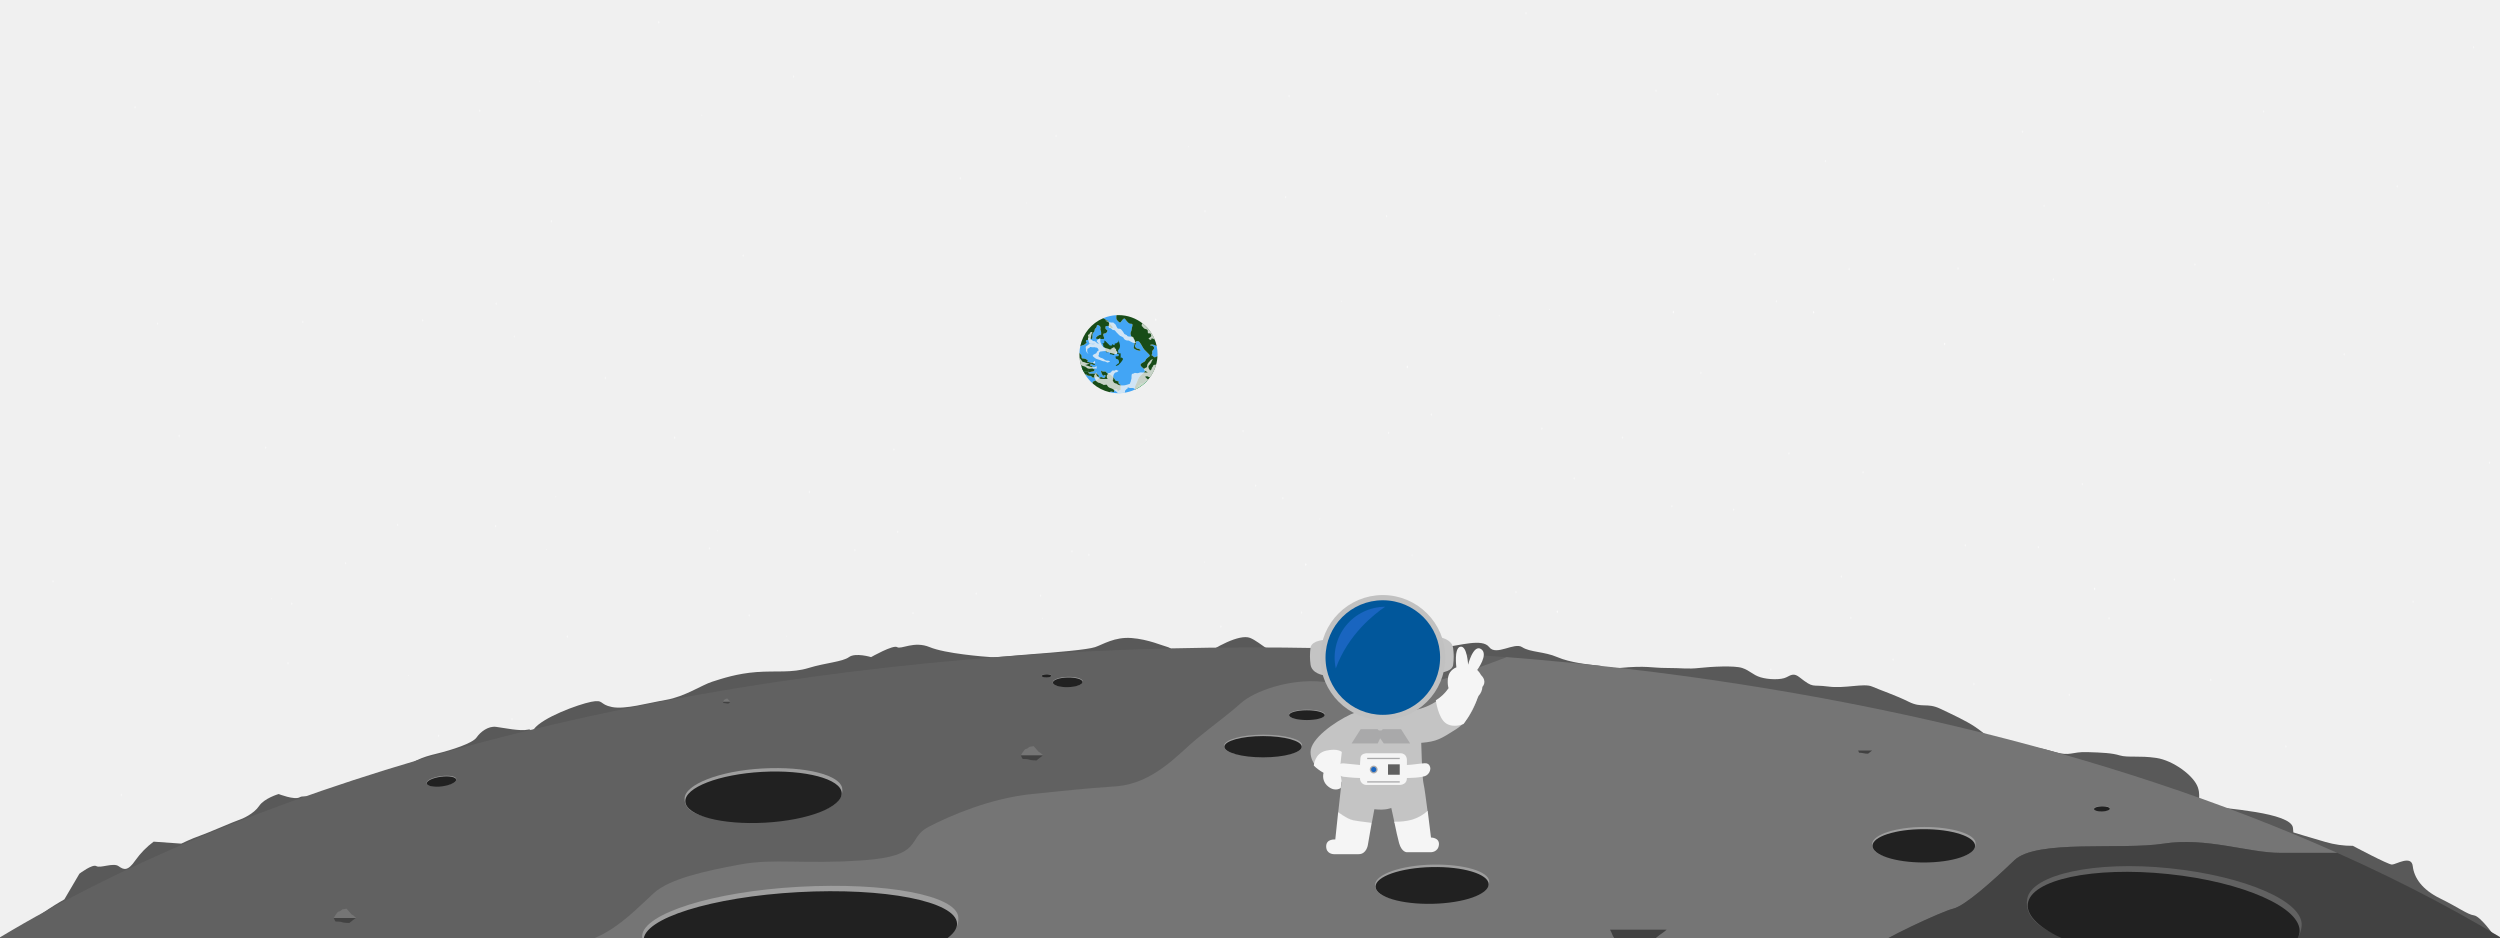
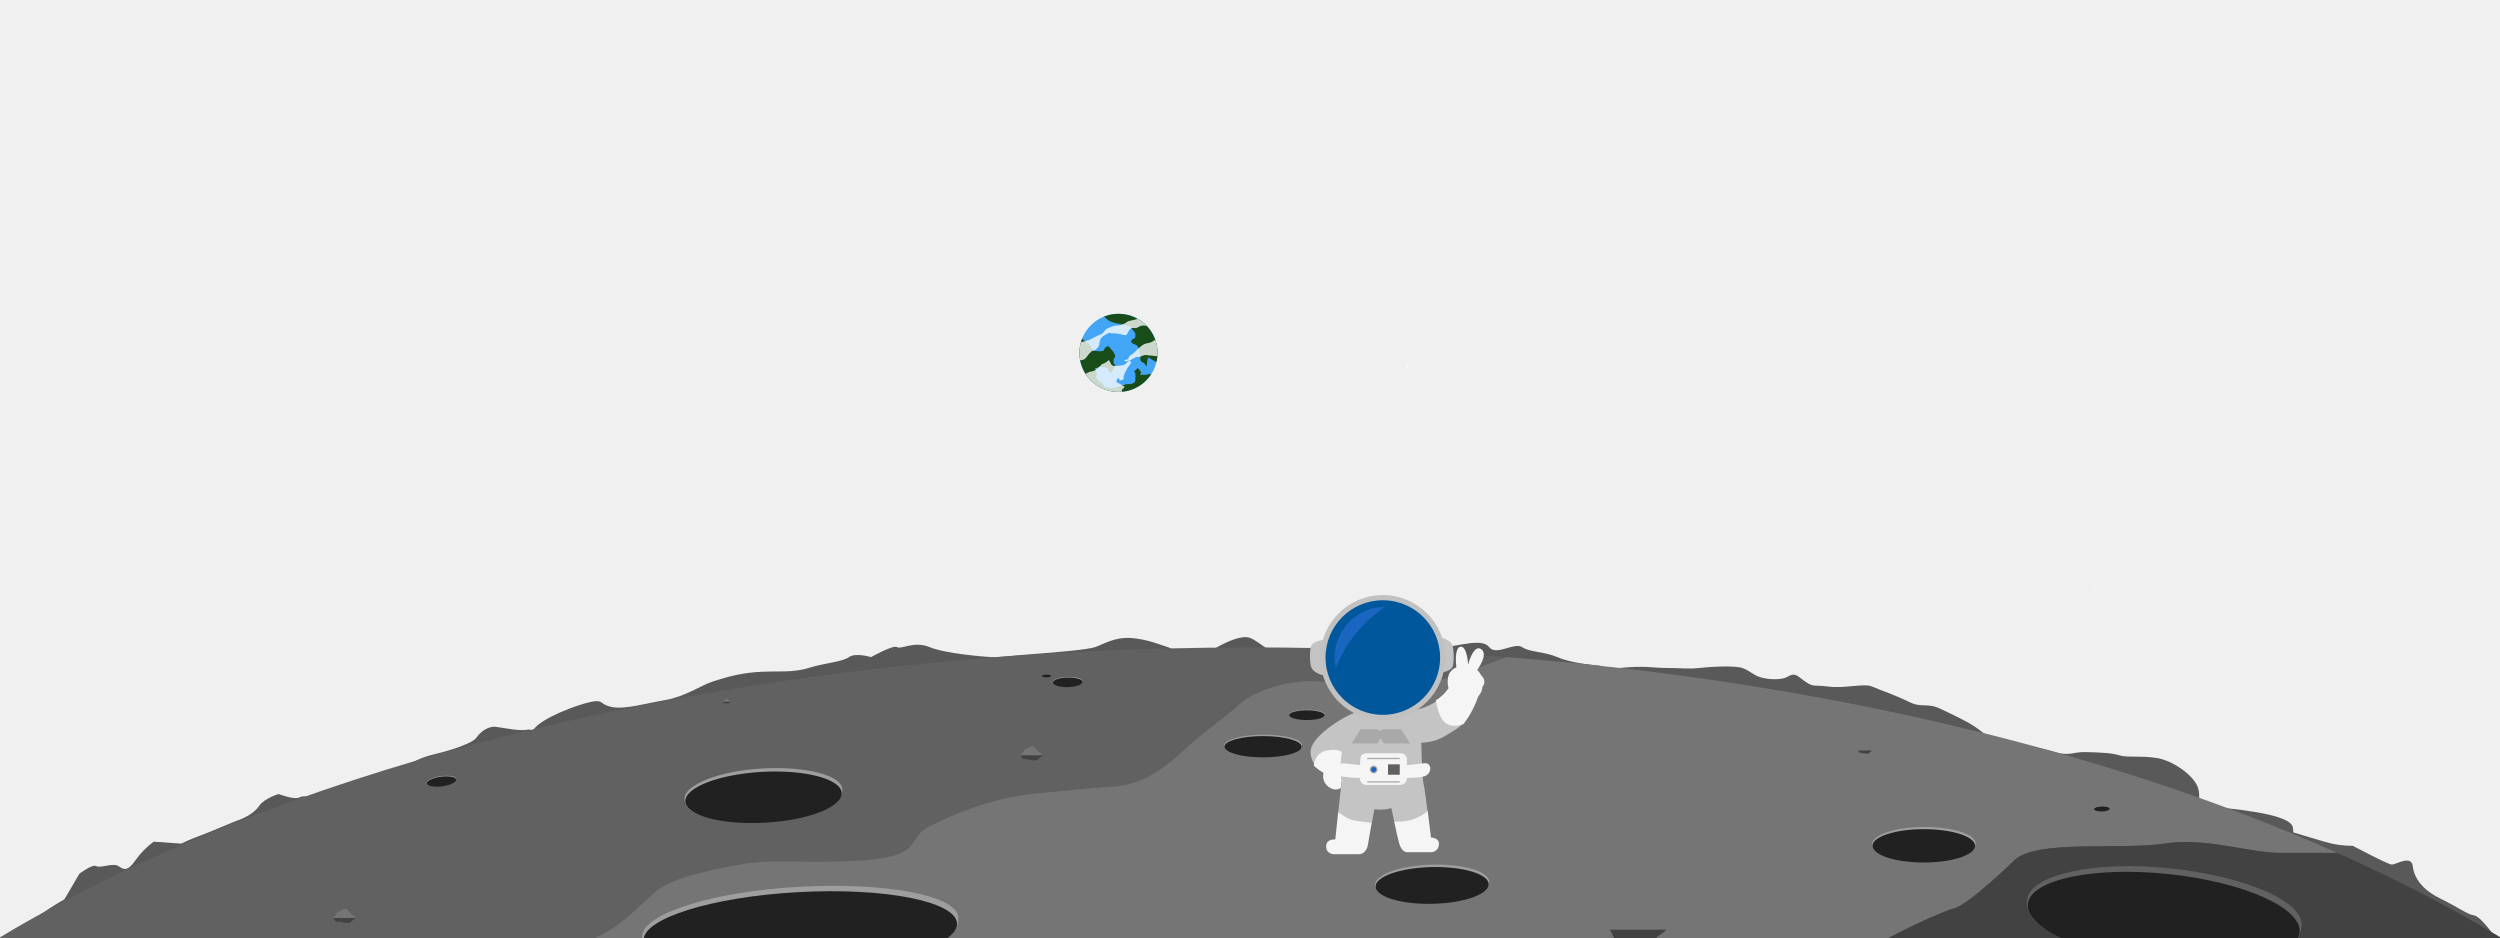
<svg xmlns="http://www.w3.org/2000/svg" width="1920" height="720" viewBox="0 0 1920 720">
  <defs>
-     <style>.a,.b,.c,.d,.e{fill:#fff;isolation:isolate;}.a{opacity:0.78;}.b{opacity:0.5;}.c{opacity:0.6;}.d{opacity:0.34;}.e{opacity:0.29;}.f{fill:#595959;}.g{fill:#616161;}.h{fill:#757575;}.i{fill:#424242;}.j{fill:#9e9e9e;}.k{fill:#212121;}.l{fill:#c4c4c4;}.m,.t,.u,.v{fill:#f5f5f5;}.n{fill:#01579b;stroke:#c1c1c1;stroke-miterlimit:10;stroke-width:4px;}.o{fill:#1965c0;}.p{fill:#a9a9aa;}.q{fill:#42a5f5;}.r{fill:#228927;}.s{fill:#184c18;}.t{opacity:0.8;}.u{opacity:0.79;}.v{opacity:0;}</style>
+     <style>.a,.b,.c,.d,.e,.s{fill:#fff;}.a{opacity:0.78;}.a,.b,.c,.d,.e{isolation:isolate;}.b{opacity:0.5;}.c{opacity:0.6;}.d{opacity:0.34;}.e{opacity:0.29;}.f{fill:#595959;}.g{fill:#616161;}.h{fill:#757575;}.i{fill:#424242;}.j{fill:#9e9e9e;}.k{fill:#212121;}.l{fill:#c4c4c4;}.m{fill:#f5f5f5;}.n{fill:#01579b;stroke:#c1c1c1;stroke-miterlimit:10;stroke-width:4px;}.o{fill:#1965c0;}.p{fill:#a9a9aa;}.q{fill:#42a5f5;}.r{fill:#184c18;}.s{opacity:0.78;}</style>
  </defs>
  <polygon class="a" points="1285.144 238.575 1284.627 239.744 1285.144 240.835 1285.698 239.744 1285.144 238.575" />
  <polygon class="b" points="1364.251 230.315 1363.734 231.406 1364.251 232.497 1364.805 231.406 1364.251 230.315" />
  <polygon class="b" points="1171.97 9 1171.416 10.091 1171.97 11.26 1172.524 10.091 1171.97 9" />
  <polygon class="b" points="1319.248 71.264 1318.73 72.355 1319.248 73.446 1319.839 72.355 1319.248 71.264" />
  <polygon class="b" points="1401.939 122.619 1401.422 123.71 1401.939 124.879 1402.493 123.71 1401.939 122.619" />
  <polygon class="b" points="1306.279 285.332 1305.761 286.423 1306.279 287.514 1306.833 286.423 1306.279 285.332" />
  <polygon class="b" points="1271.806 68.615 1271.288 69.706 1271.806 70.797 1272.36 69.706 1271.806 68.615" />
  <polygon class="b" points="1064.856 164.856 1064.338 166.024 1064.856 167.115 1065.41 166.024 1064.856 164.856" />
  <polygon class="b" points="1347.809 194.078 1347.255 195.169 1347.809 196.26 1348.363 195.169 1347.809 194.078" />
  <polygon class="b" points="1030.198 230.704 1029.902 231.328 1030.198 231.951 1030.53 231.328 1030.198 230.704" />
  <polygon class="b" points="1151.316 241.848 1151.02 242.472 1151.316 243.095 1151.611 242.472 1151.316 241.848" />
  <polygon class="a" points="1190.186 237.095 1189.89 237.718 1190.186 238.263 1190.518 237.718 1190.186 237.095" />
  <polygon class="b" points="811.055 103.293 810.537 104.384 811.055 105.475 811.609 104.384 811.055 103.293" />
  <polygon class="b" points="925.448 161.115 924.894 162.206 925.448 163.297 926.002 162.206 925.448 161.115" />
  <polygon class="b" points="987.374 150.283 986.857 151.452 987.374 152.543 987.928 151.452 987.374 150.283" />
  <polygon class="a" points="887.649 244.42 887.132 245.511 887.649 246.68 888.204 245.511 887.649 244.42" />
  <polygon class="b" points="954.674 329.984 954.12 331.075 954.674 332.166 955.229 331.075 954.674 329.984" />
  <polygon class="a" points="1080.781 280.656 1080.263 281.825 1080.781 282.916 1081.335 281.825 1080.781 280.656" />
  <polygon class="b" points="1066.37 331.309 1065.853 332.478 1066.37 333.569 1066.925 332.478 1066.37 331.309" />
  <polygon class="b" points="1099.255 317.282 1098.738 318.451 1099.255 319.542 1099.809 318.451 1099.255 317.282" />
  <polygon class="b" points="788.553 155.27 788.257 155.894 788.553 156.517 788.885 155.894 788.553 155.27" />
  <polygon class="b" points="912.922 112.021 912.627 112.644 912.922 113.267 913.218 112.644 912.922 112.021" />
  <polygon class="b" points="829.27 331.309 829.012 331.933 829.27 332.556 829.603 331.933 829.27 331.309" />
  <polygon class="b" points="464.956 289.228 464.439 290.319 464.956 291.488 465.51 290.319 464.956 289.228" />
  <polygon class="c" points="505.932 15.936 505.415 17.104 505.932 18.195 506.523 17.104 505.932 15.936" />
  <polygon class="b" points="609.425 57.627 608.908 58.796 609.425 59.887 609.98 58.796 609.425 57.627" />
  <polygon class="b" points="737.49 135.788 736.972 136.879 737.49 137.97 738.044 136.879 737.49 135.788" />
  <polygon class="b" points="423.499 168.752 422.982 169.843 423.499 171.012 424.054 169.843 423.499 168.752" />
  <polygon class="b" points="368.409 83.889 367.891 84.98 368.409 86.148 368.963 84.98 368.409 83.889" />
  <polygon class="b" points="570.777 195.169 570.223 196.26 570.777 197.351 571.331 196.26 570.777 195.169" />
  <polygon class="b" points="414.632 61.757 414.336 62.381 414.632 63.004 414.964 62.381 414.632 61.757" />
  <polygon class="b" points="539.001 87.863 538.706 88.486 539.001 89.11 539.297 88.486 539.001 87.863" />
  <polygon class="b" points="137.59 333.647 137.073 334.738 137.59 335.907 138.144 334.738 137.59 333.647" />
  <polygon class="b" points="381.045 232.107 380.528 233.276 381.045 234.367 381.599 233.276 381.045 232.107" />
  <polygon class="d" points="394.975 257.356 394.458 258.447 394.975 259.538 395.529 258.447 394.975 257.356" />
  <polygon class="b" points="324.588 244.965 324.07 246.056 324.588 247.147 325.179 246.056 324.588 244.965" />
  <polygon class="b" points="232.547 246.138 231.993 247.229 232.547 248.32 233.101 247.229 232.547 246.138" />
  <polygon class="b" points="121.043 247.508 120.526 248.599 121.043 249.69 121.597 248.599 121.043 247.508" />
  <polygon class="b" points="103.708 81.317 103.191 82.408 103.708 83.577 104.262 82.408 103.708 81.317" />
  <polygon class="b" points="989.993 72.65 989.475 73.819 989.993 74.91 990.547 73.819 989.993 72.65" />
  <polygon class="b" points="1841.038 141.945 1840.521 143.114 1841.038 144.205 1841.592 143.114 1841.038 141.945" />
  <polygon class="b" points="1800.357 270.993 1799.84 272.162 1800.357 273.253 1800.912 272.162 1800.357 270.993" />
  <polygon class="b" points="1685.668 202.027 1685.114 203.118 1685.668 204.209 1686.223 203.118 1685.668 202.027" />
  <polygon class="b" points="1742.422 155.27 1742.126 155.894 1742.422 156.517 1742.717 155.894 1742.422 155.27" />
  <polygon class="a" points="1392.813 238.653 1392.295 239.822 1392.813 240.913 1393.367 239.822 1392.813 238.653" />
  <polygon class="b" points="1553.244 100.02 1552.727 101.189 1553.244 102.28 1553.835 101.189 1553.244 100.02" />
  <polygon class="b" points="1569.834 156.985 1569.317 158.076 1569.834 159.245 1570.388 158.076 1569.834 156.985" />
  <polygon class="b" points="1503.733 205.144 1503.215 206.235 1503.733 207.326 1504.324 206.235 1503.733 205.144" />
  <polygon class="b" points="1420.155 205.534 1419.637 206.703 1420.155 207.794 1420.709 206.703 1420.155 205.534" />
  <polygon class="a" points="1493.461 263.045 1492.907 264.135 1493.461 265.304 1494.015 264.135 1493.461 263.045" />
  <polygon class="b" points="1577.002 213.482 1576.448 214.573 1577.002 215.742 1577.556 214.573 1577.002 213.482" />
  <polygon class="b" points="1738.394 84.512 1737.877 85.603 1738.394 86.772 1738.948 85.603 1738.394 84.512" />
  <polygon class="b" points="1899.712 35.184 1899.195 36.353 1899.712 37.444 1900.267 36.353 1899.712 35.184" />
  <polygon class="b" points="1208.956 366.299 1208.438 367.39 1208.956 368.559 1209.51 367.39 1208.956 366.299" />
  <polygon class="b" points="985.194 381.417 984.677 382.586 985.194 383.677 985.748 382.586 985.194 381.417" />
  <polygon class="e" points="1084.438 425.368 1083.921 426.459 1084.438 427.55 1084.993 426.459 1084.438 425.368" />
  <polygon class="b" points="1013.645 397.937 1013.386 398.561 1013.645 399.184 1013.977 398.561 1013.645 397.937" />
  <polygon class="b" points="1246.052 334.894 1245.498 336.063 1246.052 337.154 1246.606 336.063 1246.052 334.894" />
  <polygon class="a" points="1297.344 557.634 1296.827 558.802 1297.344 559.893 1297.898 558.802 1297.344 557.634" />
  <polygon class="b" points="1376.451 549.373 1375.934 550.464 1376.451 551.555 1377.005 550.464 1376.451 549.373" />
  <polygon class="b" points="1184.17 328.058 1183.616 329.149 1184.17 330.318 1184.724 329.149 1184.17 328.058" />
  <polygon class="b" points="1331.448 390.323 1330.93 391.414 1331.448 392.505 1332.039 391.414 1331.448 390.323" />
  <polygon class="b" points="1414.139 441.677 1413.622 442.768 1414.139 443.937 1414.693 442.768 1414.139 441.677" />
  <polygon class="b" points="1421.479 473.39 1420.961 474.481 1421.479 475.572 1422.033 474.481 1421.479 473.39" />
  <polygon class="b" points="1284.005 387.673 1283.488 388.764 1284.005 389.855 1284.56 388.764 1284.005 387.673" />
  <polygon class="b" points="1077.056 483.914 1076.538 485.083 1077.056 486.174 1077.61 485.083 1077.056 483.914" />
  <polygon class="b" points="1360.009 513.137 1359.455 514.228 1360.009 515.319 1360.563 514.228 1360.009 513.137" />
  <polygon class="b" points="1453.896 505.5 1453.342 506.591 1453.896 507.682 1454.45 506.591 1453.896 505.5" />
  <polygon class="b" points="1042.398 549.763 1042.102 550.386 1042.398 551.01 1042.73 550.386 1042.398 549.763" />
  <polygon class="b" points="1163.516 560.906 1163.22 561.53 1163.516 562.153 1163.811 561.53 1163.516 560.906" />
  <polygon class="a" points="1202.386 556.153 1202.09 556.776 1202.386 557.322 1202.718 556.776 1202.386 556.153" />
  <polygon class="b" points="823.255 422.351 822.737 423.442 823.255 424.533 823.809 423.442 823.255 422.351" />
  <polygon class="b" points="937.648 480.173 937.094 481.264 937.648 482.355 938.202 481.264 937.648 480.173" />
  <polygon class="b" points="999.574 469.341 999.057 470.51 999.574 471.601 1000.128 470.51 999.574 469.341" />
  <polygon class="a" points="1002.849 432.478 1002.332 433.569 1002.849 434.738 1003.404 433.569 1002.849 432.478" />
  <polygon class="b" points="544.874 420.043 544.32 421.134 544.874 422.225 545.429 421.134 544.874 420.043" />
  <polygon class="a" points="1195.98 468.715 1195.463 469.883 1195.98 470.974 1196.535 469.883 1195.98 468.715" />
  <polygon class="b" points="656.57 421.368 656.053 422.536 656.57 423.627 657.125 422.536 656.57 421.368" />
  <polygon class="b" points="689.455 407.341 688.938 408.509 689.455 409.6 690.009 408.509 689.455 407.341" />
  <polygon class="b" points="800.753 474.329 800.457 474.952 800.753 475.576 801.085 474.952 800.753 474.329" />
  <polygon class="b" points="925.122 431.079 924.827 431.702 925.122 432.326 925.418 431.702 925.122 431.079" />
  <polygon class="b" points="419.47 421.368 419.212 421.991 419.47 422.614 419.803 421.991 419.47 421.368" />
  <polygon class="b" points="477.156 608.287 476.639 609.378 477.156 610.546 477.71 609.378 477.156 608.287" />
  <polygon class="c" points="518.132 334.994 517.615 336.163 518.132 337.254 518.723 336.163 518.132 334.994" />
  <polygon class="b" points="621.625 376.685 621.108 377.854 621.625 378.945 622.18 377.854 621.625 376.685" />
  <polygon class="b" points="686.507 344.111 685.99 345.202 686.507 346.293 687.062 345.202 686.507 344.111" />
  <polygon class="b" points="749.69 454.847 749.172 455.938 749.69 457.029 750.244 455.938 749.69 454.847" />
  <polygon class="b" points="701.176 469.731 700.622 470.822 701.176 471.913 701.73 470.822 701.176 469.731" />
  <polygon class="b" points="435.699 487.81 435.182 488.901 435.699 490.07 436.254 488.901 435.699 487.81" />
  <polygon class="b" points="380.609 402.947 380.091 404.038 380.609 405.207 381.163 404.038 380.609 402.947" />
  <polygon class="b" points="582.977 514.228 582.423 515.319 582.977 516.41 583.531 515.319 582.977 514.228" />
  <polygon class="b" points="676.494 505.967 675.94 507.058 676.494 508.149 677.049 507.058 676.494 505.967" />
  <polygon class="b" points="426.832 380.815 426.536 381.439 426.832 382.062 427.164 381.439 426.832 380.815" />
  <polygon class="b" points="551.201 406.921 550.905 407.545 551.201 408.168 551.497 407.545 551.201 406.921" />
  <polygon class="b" points="224.094 462.484 223.577 463.575 224.094 464.744 224.648 463.575 224.094 462.484" />
  <polygon class="b" points="221.212 508.227 220.658 509.318 221.212 510.409 221.766 509.318 221.212 508.227" />
  <polygon class="b" points="265.403 431.391 264.885 432.482 265.403 433.573 265.957 432.482 265.403 431.391" />
  <polygon class="b" points="393.245 551.166 392.728 552.334 393.245 553.425 393.799 552.334 393.245 551.166" />
  <polygon class="d" points="407.175 576.414 406.658 577.505 407.175 578.596 407.729 577.505 407.175 576.414" />
  <polygon class="b" points="336.788 564.024 336.27 565.115 336.788 566.206 337.379 565.115 336.788 564.024" />
  <polygon class="b" points="260.747 619.196 260.193 620.287 260.747 621.378 261.301 620.287 260.747 619.196" />
  <polygon class="b" points="93.184 609.378 92.667 610.469 93.184 611.637 93.739 610.469 93.184 609.378" />
  <polygon class="b" points="40.717 445.418 40.2 446.509 40.717 447.6 41.271 446.509 40.717 445.418" />
  <polygon class="b" points="208.686 459.133 208.391 459.756 208.686 460.38 208.982 459.756 208.686 459.133" />
  <polygon class="b" points="313.584 518.124 313.288 518.748 313.584 519.293 313.879 518.748 313.584 518.124" />
  <polygon class="b" points="203.994 342.709 203.476 343.8 203.994 344.969 204.548 343.8 203.994 342.709" />
  <polygon class="b" points="305.381 402.012 304.864 403.103 305.381 404.194 305.972 403.103 305.381 402.012" />
  <polygon class="b" points="964.362 371.854 963.845 372.945 964.362 374.036 964.916 372.945 964.362 371.854" />
  <polygon class="b" points="880.193 336.708 879.675 337.877 880.193 338.968 880.747 337.877 880.193 336.708" />
  <polygon class="b" points="1164.244 453.606 1163.727 454.697 1164.244 455.788 1164.835 454.697 1164.244 453.606" />
  <polygon class="b" points="1853.238 461.003 1852.721 462.172 1853.238 463.263 1853.792 462.172 1853.238 461.003" />
  <polygon class="b" points="1755.557 572.051 1755.04 573.22 1755.557 574.311 1756.112 573.22 1755.557 572.051" />
  <polygon class="b" points="1697.868 521.085 1697.314 522.176 1697.868 523.267 1698.423 522.176 1697.868 521.085" />
  <polygon class="b" points="1669.861 443.937 1669.344 445.028 1669.861 446.119 1670.415 445.028 1669.861 443.937" />
  <polygon class="a" points="1405.013 557.711 1404.495 558.88 1405.013 559.971 1405.567 558.88 1405.013 557.711" />
  <polygon class="b" points="1373.939 347.151 1373.385 348.242 1373.939 349.333 1374.493 348.242 1373.939 347.151" />
  <polygon class="b" points="1430.84 361.645 1430.322 362.736 1430.84 363.827 1431.431 362.736 1430.84 361.645" />
  <polygon class="b" points="1509.356 417.675 1508.802 418.766 1509.356 419.857 1509.91 418.766 1509.356 417.675" />
  <polygon class="b" points="1599.215 370.685 1598.661 371.776 1599.215 372.867 1599.769 371.776 1599.215 370.685" />
  <polygon class="b" points="1565.444 419.078 1564.927 420.247 1565.444 421.338 1566.035 420.247 1565.444 419.078" />
  <polygon class="b" points="1619.759 473.705 1619.241 474.796 1619.759 475.965 1620.35 474.796 1619.759 473.705" />
  <polygon class="b" points="1515.933 524.202 1515.415 525.293 1515.933 526.384 1516.524 525.293 1515.933 524.202" />
  <polygon class="b" points="1432.355 524.592 1431.837 525.761 1432.355 526.852 1432.909 525.761 1432.355 524.592" />
  <polygon class="a" points="1608.661 451.103 1608.107 452.194 1608.661 453.363 1609.215 452.194 1608.661 451.103" />
  <polygon class="b" points="1589.202 532.541 1588.648 533.632 1589.202 534.801 1589.756 533.632 1589.202 532.541" />
  <polygon class="b" points="1911.912 354.242 1911.395 355.411 1911.912 356.502 1912.467 355.411 1911.912 354.242" />
  <polygon class="b" points="799.156 456.357 798.638 457.448 799.156 458.617 799.71 457.448 799.156 456.357" />
  <polygon class="b" points="575.394 471.475 574.877 472.644 575.394 473.735 575.948 472.644 575.394 471.475" />
  <polygon class="e" points="674.638 515.426 674.121 516.517 674.638 517.608 675.193 516.517 674.638 515.426" />
  <polygon class="b" points="603.845 487.996 603.586 488.619 603.845 489.243 604.177 488.619 603.845 487.996" />
  <polygon class="b" points="836.252 424.952 835.698 426.121 836.252 427.212 836.806 426.121 836.252 424.952" />
  <path class="f" d="M-30.567,737.473-8,726l16-7.089s16-5.234,17-10.073,24.432-18.13,24.432-18.13L61,671s10-7.636,13-5.818,13-2.818,17,0,7,4.219,13-4.481a63.465,63.465,0,0,1,14-14.307l21.208,1.508s8.111-3.933,13.951-5.918,27.65-11.493,30.245-12.239S195,624.997,199,618.999s15-9.18,15-9.18,12.287,4.803,16.144,2.492S243,614.638,247,609.819s15.556,8.819,26.278,0S289,607.529,303,595.764s20.531-14.087,32.266-16.926S363,570.791,366,566.395s9-8.934,15-8.165,18.721,3.509,24.361,2.139S403.435,568.939,410,560s34-19,44-21,6,2,16,4,27.04-3,41.52-5.5S539,526.075,547,523.538s19-6.247,34-7.392S608,517,621,513s26-4.68,31-8.34,17,0,17,0S686,495,689,497s13-5,25,0,41.761,7.32,46.881,7.66S774,503.789,792.5,502.394,835,499,841,497s15-8,28-7,24,6,28,7,16,15.32,26,7.66,29-17.883,37-14.771S979,505.32,989,504.66s36-8.66,42-7.66,32-3,42,0,24.213,1,36.106,0,29.308-7,34.601,0S1163,493,1169,497s17,3.32,27,7.66,24.949,5.811,31.975,6.576S1222.756,515,1243.878,513,1268,513,1280,513s16,1,25,0,27-2,33,0,8,5.271,14,7.135,16,2.135,20,0,6-3.135,10,0c11.292,8.851,9,5.375,22,7.12s27.485-2.745,33.742,0S1456,534,1466,539s14,.498,24,5.249,19.742,9.212,26.871,13.982S1534,571.849,1534,571.849s15.258,3.271,22.629,2.711,10.199-.329,21.785,3.055,12.586-.384,24.586,0,19,.707,25,2.546,15,0,28,1.919,29.051,13.704,32.025,22.812S1685,616.802,1696,618.901s64,4.901,65,17,.063,5.329,5.531,7.714-23.391-10.408-18.461-8.511S1786,646.654,1786,646.654a74.134,74.134,0,0,0,21,2.947s27,14.388,30,14.394,15-7.63,16,1.188,7,17.974,21,24.818,21,12.318,26,13,15,15,15,15,0,10.744,5,11,18.18-13,20.09-9,0,23.528,0,23.528Z" />
  <path class="g" d="M1958.66,743H1958.65c-19.52,5.91-49.12,5.65-77.65,9.22-48,6-224,31-337,32s-151-1-262-10-154-2-314,4-226,11-319.07,10c-93.08-1-241.93-48-222.93-55s19-6,36-14.09c17-8.09,30-21.91,42-32.91s39-17,66-22.01c27-5,48,.01,95-3.29s33-16.7,50-25.6c17-8.89,48-22.1,79.5-25.28s35.5-3.82,64.5-5.92,48-24.9,62-36.42,24-18.48,34-27.48,37-19,63-16.46,49,6.46,68.94,3.72c14.98-2.07,49.28-13.6,72.19-22.6-64.51-5.04-130.69-7.66-198.13-7.66C279.48,497.22-273,764.73-273,1094.72c0,329.99,552.48,597.5,1234,597.5s1234-267.51,1234-597.5C2195,963.24,2107.29,841.68,1958.66,743Z" />
  <path class="h" d="M1940.09,732.05l-10.04,15.4L1680,756s-248-22-241.93-28C1444.15,722,1491,700,1500,697.87s30-20.87,47-37.17C1564,644.4,1629,653,1661.71,647.9c32.7-5.1,65.29,7.1,89.29,7.1h43.98c-173.87-77.58-393.88-131.28-637.85-150.34-22.91,9-57.21,20.53-72.19,22.6C1065,530,1042,526.08,1016,523.54S963,531,953,540s-20,15.96-34,27.48-33,34.32-62,36.42c-29,2.1-33,2.74-64.5,5.92S730,626.21,713,635.1c-17,8.9-3,22.3-50,25.6-47,3.3-68-1.71-95,3.29C541,669,514,675,502,686s-25,24.82-42,32.91C443,727,443,726,424,733s129.85,54,222.93,55C740,789,806,784,966,778s203-13,314-4,149,11,262,10,289-26,337-32c28.53-3.57,58.13-3.31,77.65-9.22Q1948.49,737.365,1940.09,732.05Z" />
  <path class="i" d="M1940.09,732.05l-10.04,15.4L1680,756s-248-22-241.93-28C1444.15,722,1491,700,1500,697.87s30-20.87,47-37.17C1564,644.4,1629,653,1661.71,647.9c32.7-5.1,65.29,7.1,89.29,7.1h43.98C1847.82,678.57,1896.4,704.35,1940.09,732.05Z" />
  <path class="j" d="M646.889,606.019c1.186,16.025-25.96,21.368-59.12,23.192s-62.387-.438-62.013-15.92c.261-10.79,26.707-21.282,59.867-23.106S646.093,595.255,646.889,606.019Z" />
  <ellipse class="k" cx="586.396" cy="612.311" rx="60.132" ry="19.543" transform="translate(-32.74423 33.13018) rotate(-3.14838)" />
  <path class="j" d="M1017.453,548.681c.069,3.084-6.142,3.822-13.67,3.822s-14.115-.742-13.838-3.705C990.139,546.732,996.255,545,1003.783,545S1017.406,546.609,1017.453,548.681Z" />
  <ellipse class="k" cx="1003.683" cy="549.249" rx="13.631" ry="3.751" />
  <path class="g" d="M1767.659,711.017c-2.377,27.921-50.617,29.635-108.248,23.629s-107.36-17.963-102.446-44.521c3.425-18.509,51.88-29.282,109.511-23.276S1769.255,692.262,1767.659,711.017Z" />
  <ellipse class="k" cx="1661.705" cy="705.166" rx="34.082" ry="104.915" transform="translate(788.0999 2284.83) rotate(-84.05055)" />
  <path class="j" d="M735.981,704.425c1.991,25.106-52.507,34.138-118.966,37.794s-124.944.808-123.824-23.485c.781-16.931,54.001-34.021,120.46-37.677S734.643,687.561,735.981,704.425Z" />
  <ellipse class="k" cx="614.668" cy="715.744" rx="120.517" ry="30.627" transform="translate(-38.38213 34.83892) rotate(-3.14837)" />
  <path class="j" d="M999.999,572.242c.15,6.712-13.368,8.318-29.754,8.318s-30.724-1.614-30.12-8.064c.421-4.495,13.734-8.265,30.12-8.265S999.898,567.733,999.999,572.242Z" />
  <ellipse class="k" cx="970.026" cy="573.479" rx="29.669" ry="8.165" />
  <path class="j" d="M1517.274,647.662c.199,10.521-17.752,13.039-39.511,13.039s-40.798-2.53-39.996-12.641c.559-7.046,18.238-12.956,39.996-12.956S1517.14,640.595,1517.274,647.662Z" />
  <ellipse class="k" cx="1477.473" cy="649.6" rx="39.398" ry="12.798" />
  <path class="j" d="M1143.699,676.901c.479,11.593-19.249,14.811-43.235,15.347s-45.037-1.785-44.402-12.951c.442-7.781,19.786-14.731,43.772-15.267S1143.377,669.113,1143.699,676.901Z" />
  <ellipse class="k" cx="1099.87" cy="680.018" rx="43.442" ry="14.112" transform="translate(-14.9073 24.72413) rotate(-1.27924)" />
  <path class="j" d="M831.51,523.208c.126,3.043-5.053,3.888-11.35,4.029s-11.823-.469-11.656-3.4c.116-2.043,5.194-3.867,11.491-4.008S831.426,521.164,831.51,523.208Z" />
  <ellipse class="k" cx="820.004" cy="524.026" rx="11.404" ry="3.705" transform="translate(-11.49453 18.43724) rotate(-1.27924)" />
  <path class="j" d="M807.469,518.814c.041.994-1.65,1.269-3.706,1.315s-3.86-.153-3.806-1.11c.038-.667,1.696-1.263,3.752-1.309S807.442,518.147,807.469,518.814Z" />
-   <ellipse class="k" cx="803.713" cy="519.081" rx="3.723" ry="1.21" transform="translate(-11.3882 18.0723) rotate(-1.27924)" />
+   <ellipse class="k" cx="803.713" cy="519.081" rx="3.723" ry="1.21" transform="matrix(0.99975, -0.02233, 0.02233, 0.99975, -11.3882, 18.0723)" />
  <path class="j" d="M350.39,598.161c.461,3.011-4.593,4.423-10.836,5.258s-11.803.84-11.961-2.091c-.11-2.043,4.735-4.417,10.978-5.253S350.08,596.139,350.39,598.161Z" />
  <ellipse class="k" cx="339.045" cy="600.246" rx="11.404" ry="3.705" transform="translate(-76.61284 50.26848) rotate(-7.62134)" />
  <path class="j" d="M1620.408,620.805c.067,1.623-2.694,2.073-6.052,2.148s-6.304-.25-6.215-1.813c.062-1.089,2.769-2.062,6.127-2.137S1620.363,619.715,1620.408,620.805Z" />
  <ellipse class="k" cx="1614.273" cy="621.241" rx="6.081" ry="1.975" transform="translate(-13.46691 36.19356) rotate(-1.27924)" />
  <path class="h" d="M784,580.161s2.742-4.935,3.839-4.935,2.742-1.645,2.742-1.645l3.29-.548,3.839,4.387s2.194,1.097,2.194,1.645c0,0,1.097.548,1.097,1.097Z" />
  <path class="i" d="M784.548,581.258s.548,1.645,1.097,1.645,3.839,0,4.935.548S796.065,584,796.065,584l2.742-2.194A21.864,21.864,0,0,0,801,580.161H784Z" />
  <path class="h" d="M1236.5,714s7.016-12.629,9.823-12.629,7.016-4.21,7.016-4.21l8.419-1.403,9.823,11.226s5.613,2.806,5.613,4.21c0,0,2.806,1.403,2.806,2.806Z" />
  <path class="i" d="M1237.903,716.806s1.403,4.21,2.806,4.21,9.823,0,12.629,1.403,14.032,1.403,14.032,1.403l7.016-5.613A55.947,55.947,0,0,0,1280,714h-43.5Z" />
  <path class="h" d="M1427,576.392s1.747-3.145,2.446-3.145,1.747-1.048,1.747-1.048l2.097-.349,2.446,2.796s1.398.699,1.398,1.048c0,0,.699.349.699.699Z" />
  <path class="i" d="M1427.349,577.091s.349,1.048.699,1.048a10.78,10.78,0,0,1,3.145.349,14.475,14.475,0,0,0,3.495.349l1.747-1.398a13.932,13.932,0,0,0,1.398-1.048H1427Z" />
  <path class="h" d="M1085.333,516.145s1.21-2.177,1.694-2.177,1.21-.726,1.21-.726L1089.688,513l1.694,1.935s.968.484.968.726c0,0,.484.242.484.484Z" />
  <path class="i" d="M1085.575,516.629s.242.726.484.726a7.464,7.464,0,0,1,2.177.242,10.021,10.021,0,0,0,2.419.242l1.21-.968a9.645,9.645,0,0,0,.968-.726h-7.5Z" />
  <path class="h" d="M555.167,539s.96-1.727,1.344-1.727.96-.576.96-.576l1.152-.192,1.344,1.535s.768.384.768.576c0,0,.384.192.384.384Z" />
  <path class="i" d="M555.359,539.384s.192.576.384.576a5.921,5.921,0,0,1,1.727.192,7.95,7.95,0,0,0,1.919.192l.96-.768A7.652,7.652,0,0,0,561.117,539h-5.95Z" />
  <path class="h" d="M256.278,705s2.742-4.935,3.839-4.935,2.742-1.645,2.742-1.645l3.29-.548,3.839,4.387s2.194,1.097,2.194,1.645c0,0,1.097.548,1.097,1.097Z" />
  <path class="i" d="M256.826,706.097s.548,1.645,1.097,1.645,3.839,0,4.935.548,5.484.548,5.484.548l2.742-2.194A21.864,21.864,0,0,0,273.278,705h-17Z" />
  <path class="l" d="M1096.438,623.518c-1.226-9.573-2.546-19.29-3.104-21.373C1092.167,597.79,1091.5,570.5,1091.5,570.5c12-1,15-3,26.833-10.5S1134.5,536.5,1134.5,536.5l-22-7c-10,14-27,16-27,16s-35-3-47.901,2.995S1006.5,567.5,1006.5,577.5s9,15,9,15l14.833,8.073-2.579,23.298A30.598,30.598,0,0,0,1039.5,630.5a44.76,44.76,0,0,0,14.069,1.427L1055.5,621.5c9,1,13-1,13-1s1.258,5.411,2.5,11.5c0,0,5.5,1.5,14.5-1.5S1096.438,623.518,1096.438,623.518Z" />
  <path class="m" d="M1029.5,593.5a43.408,43.408,0,0,0,.833,6.073l-.617,5.569S1025.5,608.5,1020,604a9.947,9.947,0,0,1-3.5-10.5,33.65,33.65,0,0,1-7.5-5.5s.5-9.5,9.5-11.5,12,1,12,1l-1,9Z" />
  <path class="m" d="M1102.719,537.829S1104.5,551.5,1110.5,555.5s13.5.5,13.5.5,5.5-6.5,11.5-21.5a11.043,11.043,0,0,0,3-7s4-4-1-9a17.265,17.265,0,0,0-3-4s9-12,3-16-10,12-10,12-.719-14.667-5.859-13.833S1118.5,512.5,1118.5,512.5a10.759,10.759,0,0,0-5,4c-2,3-2,9-1,12A31.978,31.978,0,0,1,1102.719,537.829Z" />
  <path class="m" d="M1053.489,631.861,1050.5,649s-1,7-7,7h-19.167s-5.833,0-5.833-6,7-5.269,7-5.269l2.223-21.084S1034.5,629,1039.5,630,1053.489,631.861,1053.489,631.861Z" />
  <path class="m" d="M1070.78,631.023c1.244,6.089,2.728,13.005,3.72,16.477,2,7,5.833,7,5.833,7H1099s5.5,0,6.083-5.667S1099,643.231,1099,643.231s-1.208-10.131-2.535-20.5A31.85,31.85,0,0,1,1084.5,629.5,44.622,44.622,0,0,1,1070.78,631.023Z" />
  <path class="m" d="M1031.986,586.264a5.478,5.478,0,0,0-2.899.48,4.548,4.548,0,0,0-2.754,4.335c0,4.421,5.167,5.421,5.167,5.421s8,1,13,1a4.969,4.969,0,0,0,5.333,5.339H1074s6.5.661,6.5-5.339c0,0,12,0,15-2a6.459,6.459,0,0,0,3-5s.167-4.667-4.417-4.333S1083.5,587.5,1080.5,587.5v-4s0-5-5-5h-25.917s-4.417,0-4.75,3.5-.333,5.5-.333,5.5Z" />
  <path class="l" d="M1016.5,491.5v27.083s-9-1.25-10-8.167a47.621,47.621,0,0,1,0-13S1006.5,492.5,1016.5,491.5Z" />
  <path class="l" d="M1106,516.597V489.514s9,1.25,10,8.167a47.621,47.621,0,0,1,0,13S1116,515.597,1106,516.597Z" />
  <circle class="n" cx="1062" cy="505" r="46" />
  <rect class="g" x="1066" y="587" width="9" height="8" />
  <path class="o" d="M1063.8,466c-7.89,5.27-28.35,20.95-37.91,47.33a39.042,39.042,0,0,1,37.91-47.33Z" />
  <polygon class="p" points="1045 560 1038 571 1058.083 571 1060 567 1062.75 571 1083 571 1076 560 1062 560 1061 561 1059 561 1058 560 1045 560" />
  <circle class="p" cx="1055" cy="591" r="3" />
  <circle class="o" cx="1055" cy="591" r="2" />
  <rect class="p" x="1050" y="582" width="25" height="1" />
  <rect class="p" x="1050" y="600" width="25" height="1" />
-   <path class="q" d="M835.667,285.333h-3.533A25.65,25.65,0,0,1,830.717,282H834C835.667,282,835.667,283.667,835.667,285.333Z" />
-   <path class="q" d="M879,293.667a5.526,5.526,0,0,1,2.05-1.333,29.549,29.549,0,0,1-8.5,6.417c.45-1.167,1.45-.467,1.45-1.75,0-1.667,1.667,0,1.667-1.667S877.333,295.333,879,293.667Z" />
-   <path class="q" d="M882.333,272,879,268.667C877.333,267,875.667,262,874,262s-1.667,0-1.667,1.667-1.667,1.667,0,3.333,1.667,0,3.333,1.667-5,0-5-1.667,1.667-3.333,0-6.667,0,1.667-1.667-1.667,0-3.883,0-5.283c0-1.383,1.667-4.717,0-4.717s-1.667,0-3.333-1.667-1.667-3.333-3.333-1.667S860.667,248.667,859,247s-1.667-1.667-1.667-3.333a3.858,3.858,0,0,1,.183-1.633,29.806,29.806,0,0,0-10.2,2.333A13.803,13.803,0,0,0,849,245.333C852.333,247,850.667,247,852.333,248.667S855.667,252,854,252s-1.667-1.667-3.333-1.667S849,250.333,849,252s2.35.833,1.183,2.917c-1.183,2.083-2.85.417-2.85,2.083s1.667,3.333,0,3.333H844c-1.667,0-3.333,0-1.667-1.667A5.162,5.162,0,0,1,845.667,257v-1.667c0-1.667-.967-1.667-.483-3.333.483-1.667-2.85-3.333-2.85-1.667s-1.667,1.667-1.667,3.333S839,255.333,839,257s.133,3.333-.767,3.333c-.9,0-2.567-1.667-2.567,0S834,260.333,834,262s1.667,0,0,1.667a5.162,5.162,0,0,1-3.333,1.667s-.383.917-1.017.467a29.41,29.41,0,0,0-.617,4.883v.033c.233,1.3,1.633,1.417,1.633,2.95,0,1.667,0,1.667,1.667,1.667A5.819,5.819,0,0,1,835.667,277s-1.667.283,0,.967A9.651,9.651,0,0,0,839,278.667s3.333,1.667,1.667,1.667-3.333-1.667-3.333,0S839,280.333,839,282a1.632,1.632,0,0,0,1.667,1.667A1.632,1.632,0,0,1,839,285.333c-1.467,0-2.917,1.283-3.267.467a1.54,1.54,0,0,0,1.6,1.2h3.333c1.667,0,0-1.667,1.667,0L844,288.667s.933.833-2.867,1.25c-3.8.417-2.133-1.25-3.8-1.25s-2.633-.35-2.983-1c-.2-.367-.533-.133-.883.05a29.502,29.502,0,0,0,5.85,6.917c-.15-.5-.317-.967-.317-.967l.867-.867c0,.033.033.05.083.05a15.068,15.068,0,0,0,2.383-.85L844,290.333a2.308,2.308,0,0,1,3.333,0A1.632,1.632,0,0,0,849,288.667c0-1.667-1.667,0-1.667,0a5.819,5.819,0,0,1-1.667-3.333c0-1.667,0,0,1.667,0H849L850.667,287A5.162,5.162,0,0,1,854,288.667c1.667,1.667,0,0,1.667,2.017,1.667,2.017,0,1.317,2.3,1.983A3.051,3.051,0,0,0,859.2,292.85a1.273,1.273,0,0,0-.2.817c0,1.667,1.667,1.667,1.667,1.95v3.05c0,1.667,0,0-1.667,1.667s0-1.667-1.667-1.317c-1.667.35-1.667-.35-1.667,1.317s-1.667,0-2.65.417c-.283.117-.583.267-.9.433a29.713,29.713,0,0,0,19.617-2.033,5.297,5.297,0,0,1,.6-3.817C874,292,874,290.333,875.667,288.667s5-3.333,3.333-5-5-3.333-1.667-5S879,277,880.667,275.333,884,273.667,882.333,272ZM859,264.983V267a1.637,1.637,0,0,0-1.667,1.6,13.942,13.942,0,0,0-1.667.067s0,1.667-.983.9c-.967-.767-2.35-.9-4.017-.9H854c1.15,0,.717-.8.283-1.133A8.189,8.189,0,0,0,855.667,267s1.667-1.667,1.667-.967V264.15c0,.483,1.667-.483,1.667-.483Z" />
-   <path class="q" d="M889,272c0,.55-.017,1.117-.05,1.667-1.617.033-1.633,1.65-3.283,0C884,272,884,273.667,884.733,272c.75-1.667-.733-1.667.933-3.333s0-3.333-1.667-3.333,0-1.667,3.333,0a6.895,6.895,0,0,0,1,.4V265.75A29.669,29.669,0,0,1,889,272Z" />
-   <path class="r" d="M835.667,285.333h-3.533A25.65,25.65,0,0,1,830.717,282H834C835.667,282,835.667,283.667,835.667,285.333Z" />
-   <path class="r" d="M879,293.667a5.526,5.526,0,0,1,2.05-1.333,29.549,29.549,0,0,1-8.5,6.417c.45-1.167,1.45-.467,1.45-1.75,0-1.667,1.667,0,1.667-1.667S877.333,295.333,879,293.667Z" />
-   <path class="s" d="M835.667,285.333h-3.533A25.65,25.65,0,0,1,830.717,282H834C835.667,282,835.667,283.667,835.667,285.333Z" />
-   <path class="r" d="M879,293.667a5.526,5.526,0,0,1,2.05-1.333,29.549,29.549,0,0,1-8.5,6.417c.45-1.167,1.45-.467,1.45-1.75,0-1.667,1.667,0,1.667-1.667S877.333,295.333,879,293.667Z" />
-   <path class="s" d="M888.95,273.667a29.824,29.824,0,0,1-7.9,18.667,5.526,5.526,0,0,0-2.05,1.333c-1.667,1.667-3.333,0-3.333,1.667S874,295.333,874,297c0,1.283-1,.583-1.45,1.75a7.407,7.407,0,0,1-.817.4,5.297,5.297,0,0,1,.6-3.817C874,292,874,290.333,875.667,288.667s5-3.333,3.333-5-5-3.333-1.667-5S879,277,880.667,275.333,884,273.667,882.333,272L879,268.667C877.333,267,875.667,262,874,262s-1.667,0-1.667,1.667-1.667,1.667,0,3.333,1.667,0,3.333,1.667-5,0-5-1.667,1.667-3.333,0-6.667,0,1.667-1.667-1.667,0-3.883,0-5.283c0-1.383,1.667-4.717,0-4.717s-1.667,0-3.333-1.667-1.667-3.333-3.333-1.667S860.667,248.667,859,247s-1.667-1.667-1.667-3.333a3.858,3.858,0,0,1,.183-1.633C858.017,242.017,858.5,242,859,242a29.996,29.996,0,0,1,29.333,23.733,6.895,6.895,0,0,1-1-.4c-3.333-1.667-5,0-3.333,0s3.333,1.667,1.667,3.333-.183,1.667-.933,3.333c-.733,1.667-.733,0,.933,1.667C887.317,275.317,887.333,273.7,888.95,273.667Z" />
-   <path class="s" d="M854,252c-1.667,0-1.667-1.667-3.333-1.667S849,250.333,849,252s2.35.833,1.183,2.917c-1.183,2.083-2.85.417-2.85,2.083s1.667,3.333,0,3.333H844c-1.667,0-3.333,0-1.667-1.667A5.162,5.162,0,0,1,845.667,257v-1.667c0-1.667-.967-1.667-.483-3.333.483-1.667-2.85-3.333-2.85-1.667s-1.667,1.667-1.667,3.333S839,255.333,839,257s.133,3.333-.767,3.333c-.9,0-2.567-1.667-2.567,0S834,260.333,834,262s1.667,0,0,1.667a5.162,5.162,0,0,1-3.333,1.667s-.383.917-1.017.467A30.049,30.049,0,0,1,847.3,244.367h.017A13.803,13.803,0,0,0,849,245.333C852.333,247,850.667,247,852.333,248.667S855.667,252,854,252Z" />
-   <path class="s" d="M840.667,280.333c-1.667,0-3.333-1.667-3.333,0S839,280.333,839,282a1.632,1.632,0,0,0,1.667,1.667A1.632,1.632,0,0,1,839,285.333c-1.467,0-2.917,1.283-3.267.467,0-.033-.017-.05-.017-.083A.283.283,0,0,1,835.7,285.6a1.508,1.508,0,0,1-.033-.267c0-1.667,0-3.333-1.667-3.333h-3.283A29.728,29.728,0,0,1,829,272c0-.417.017-.867.033-1.283.233,1.3,1.633,1.417,1.633,2.95,0,1.667,0,1.667,1.667,1.667A5.819,5.819,0,0,1,835.667,277s-1.667.283,0,.967A9.651,9.651,0,0,0,839,278.667S842.333,280.333,840.667,280.333Z" />
-   <path class="s" d="M841.133,289.917c-3.8.417-2.133-1.25-3.8-1.25s-2.633-.35-2.983-1c-.2-.367-.533-.133-.883.05a22.287,22.287,0,0,1-1.333-2.383h3.533A1.508,1.508,0,0,0,835.7,285.6a.283.283,0,0,0,.017.117c0,.033.017.05.017.083a1.54,1.54,0,0,0,1.6,1.2h3.333c1.667,0,0-1.667,1.667,0L844,288.667S844.933,289.5,841.133,289.917Z" />
-   <path class="s" d="M860.667,295.617v3.05c0,1.667,0,0-1.667,1.667s0-1.667-1.667-1.317c-1.667.35-1.667-.35-1.667,1.317s-1.667,0-2.65.417c-.283.117-.583.267-.9.433H852.1a29.621,29.621,0,0,1-12.783-6.55c-.15-.5-.317-.967-.317-.967l.867-.867c0,.033.033.05.083.05a15.068,15.068,0,0,0,2.383-.85L844,290.333a2.308,2.308,0,0,1,3.333,0A1.632,1.632,0,0,0,849,288.667c0-1.667-1.667,0-1.667,0a5.819,5.819,0,0,1-1.667-3.333c0-1.667,0,0,1.667,0H849L850.667,287A5.162,5.162,0,0,1,854,288.667c1.667,1.667,0,0,1.667,2.017,1.667,2.017,0,1.317,2.3,1.983A3.051,3.051,0,0,0,859.2,292.85a1.273,1.273,0,0,0-.2.817C859,295.333,860.667,295.333,860.667,295.617Z" />
-   <path class="r" d="M840.083,292.567A.987.987,0,0,1,839.95,292.7a.052.052,0,0,1,.017-.033A.532.532,0,0,1,840.083,292.567Z" />
-   <path class="r" d="M859.2,292.85c.133-.133.233-.033,0,0Z" />
-   <path class="r" d="M854.283,267.533c-.283.083-.467.1-.417-.067C853.9,267.317,854.1,267.383,854.283,267.533Z" />
-   <path class="s" d="M857.333,263.667C859,262,859,263.667,859,262s.37.185,1.019,2.593A4.417,4.417,0,0,1,859,268.667s-.498-.185-.249,1.574.789.741.519,1.25,1.397-1.157,1.397.509v3.333s0-1.667,1.667,0c.851.851-3.333,5-3.333,5s-3.333,1.667-1.667,0S859.68,279.5,859.34,277.417s-2.007-1.528-2.007-1.806-.933-.463-.467-1.204-1.2-.741.467-.741S859,273.296,859,273.481s.907-1.759-.38-1.62-.361-1.044-.824-1.286-.315-.14-1.222.643-.907,1.894-1.741,1.338a5.673,5.673,0,0,0-2.5-.556s.556-1.183.278-1.425,1.389-.242-.278-.242-1.667.483-2.5.242S849,268.667,849,268.667v-.741c0,.741-.556-1.491-1.111-1.208s-.556.283-.556-1.384-1.667-1.667,0-1.667,0-3.333,1.667-1.667l1.667,1.667,1.667,1.667s1.384.093,1.525.046-.144-1.528.832-.787,1.7.556,1.338-.185,1.305-.741,1.305-.741v0Z" />
-   <path class="m" d="M838,264h3S839,265,838,264Z" />
-   <path class="m" d="M845.67,259.28s-.25.11-.61.29A.442.442,0,0,1,845.67,259.28Z" />
-   <path class="m" d="M853.02,268.21c.2-.12.59.07.76.38C853.95,268.9,852.91,268.65,853.02,268.21Z" />
-   <path class="t" d="M838.93,278.57c-.48.22-.93.43-.93.43s-.43,0-.98-.01A3.493,3.493,0,0,1,838.93,278.57Z" />
-   <path class="t" d="M840.78,279c-.48,0-1.04-.37-1.85-.43.55-.26,1.15-.55,1.15-.57a11.358,11.358,0,0,1,.92-1v1.39C841,279,841.56,279,840.78,279Z" />
-   <path class="u" d="M842,283h-3.33c-1.67,0-2.5.78-4.08-.61-1.59-1.39-2.21-.64-4.39-2.02h-.01a29.381,29.381,0,0,1-1.05-5.5,7.891,7.891,0,0,0,.51.63C831,277,831,278,832,278s2.13.89,3.07.94c.5.03,1.31.05,1.95.05-.01,0-.01.01-.02.01-2,1-3.09,1.33-3.04,1.17.04-.17-1.63-.02,1.71.9C839,282,838,282,839,282h2.19c-.19,0,1.15-1.67.98-.33C842,283,843,283,842,283Z" />
-   <path class="u" d="M858,271c-1,1,.56,1.43-2.72.72C852,271,851,270,850.5,270.5s-.17-1.17-2.83-.83L845,270a8.922,8.922,0,0,0-.83.77c-.17.23-.18.37-.17,1.3,0,.93-1,.93,0,1.93s2.84.89,3.92,1.94A3.775,3.775,0,0,0,851,277c1,0,2,1,1,1s-.96,1-2.48,0c-1.52-1-1.52,0-3.52-1s-4-1-5-2-2.89-1.56-.94-2.78c1.94-1.22,1.61-.22,2.27-1.72.67-1.5,1.87-.74,1.27-2.12-.6-1.38-1.41-1.53-2.01-1.46-.59.08-.03-.48-1.81-.2-1.78.28-2.22-.87-3,.2C836,268,835,267,835,269a3.177,3.177,0,0,0,.78,2.57c.22.43.22.43-.78-.57a3.506,3.506,0,0,1-1-2.94c0-1.06-.67-1.87.67-2.47,1.09-.48,1.29-1.24,2.41-1.5A3.969,3.969,0,0,1,838,264c1,1,3,0,3,0h-3c-.53-.53-.71-.01-.92.09-.19.08-.42-.16-.95-1.73C835,259,836,259,836,259s-1-2,0-2,1-2,2-2h1a10.073,10.073,0,0,0-1,3c0,1-1,3,0,3s1,1,2,1,1,0,2,1a3.7,3.7,0,0,0,2,1.11s0-.11-1-1.11-1-1,0-2a9.151,9.151,0,0,1,2.06-1.43,1.23,1.23,0,0,0-.06.43c0,1,.11,1.72.06,2.36-.06.64.72,1.53.83,2.09.11.55.44.88,1.28,1.72.83.83.21.72,2.52,1.27,2.31.56,3.1,1.32,3.2.94a.257.257,0,0,1,.13-.17c-.11.44.93.69.76.38-.17-.31-.56-.5-.76-.38.03-.15.18-.31.54-.49C855,267,856,266,856,267s1.33.46,1.17,1.73C857,270,859,270,858,271Z" />
-   <path class="t" d="M838,264a3.969,3.969,0,0,0-.92.09C837.29,263.99,837.47,263.47,838,264Z" />
-   <path class="v" d="M838,264h3S839,265,838,264Z" />
-   <path class="t" d="M853.02,268.21c.2-.12.59.07.76.38C853.95,268.9,852.91,268.65,853.02,268.21Z" />
-   <path class="u" d="M887.9,280.04a29.696,29.696,0,0,1-4.55,9.48h-.01C882,289.99,882,289,881,289s-2,0-1,1c.62.62,1.23,1.11,1.73,1.56a29.547,29.547,0,0,1-9.15,7.18.037.037,0,0,1-.03.01C871,299,871,298,870,298h-2c-1,0-2-1-2,0s0,0-1,1-1,1-1,2c0,.78.34.34-.14.6a28.889,28.889,0,0,1-4.86.4c-.18,0-.36,0-.53-.01a2.595,2.595,0,0,0-1.14-1.21c-1.33-.78-2.19-1.78-3.26-2.28S852,298,851,297s-.44-1.92-2.22-1.46c-1.78.46-1.59-.43-2.19-.48C846,295,845,294,844,294s-1.66-1.22-1.83-1.11C842,293,842,293,841,291s-1-2.44,0-3.72c.88-1.12,1.45-1.77,1.58-1.92A2.721,2.721,0,0,0,842,287c0,1,0,1.27,1.5,2.64C845,291,845,291,847,291s3.33.11,3.67.06C851,291,850,291,850,289s1-1,1-2,1,0,2-1,1.33-1.81,2.17-1.41C856,285,857,284,857,284s1.56.19,1.28.59c-.28.41.92,0,.92,0A3.031,3.031,0,0,1,857,286c-1,0-2,2-2,3v2.39c0,.61-1-.39,0,1.61s2,1,3,2,3,1,4,1a8.23,8.23,0,0,0,3.28-.46C867,295,868,295,868,294s.11.67.56-1.67C869,290,869,292,869,290s0-3,1-3,1.1-1,2.55-.5S875,286,876,286s1.35.14,2.67.07c1.33-.07,1.77.07,1.55,0a.01.01,0,0,1-.01-.01c.1,0,1.81.32.84-.34-1.05-.72-2.63-.94-2.34-2.33C879,282,881,283,881,281s1.69-3,2.35-4a2.113,2.113,0,0,1,1.65-1s1-.89,0,.56c-1,1.44-.31,1.55-1.65,3C882,281,882,281,882,282a3.744,3.744,0,0,0,1.02,2.12c0,.12.12.74.98-.12,1-1,0-1,1-2s.35-1.44,1.17-1.72A6.133,6.133,0,0,1,887.9,280.04Z" />
-   <path class="u" d="M884.18,260.61c.18.61-1.18.39-1.16.28.03-.11-1.02-.89-1.02-.89l1.35-1c1.34-1,.65-1,.65-2s-1-1-2-1,0-2-.95-2.78c-.95-.78-2.05-.22-3.05-1.66-1-1.45-1-.56-1.2-1.5a3.359,3.359,0,0,1,.5-1.83,29.874,29.874,0,0,1,9.49,12.49c-1.19-.27-.79-.72-1.79-.72S884,260,884.18,260.61Z" />
-   <path class="u" d="M871.4,263.44c-1.9.06-3.9-1.94-4.9-1.94a3.674,3.674,0,0,1-3-1c-1-1,0-1-2-2s-.33.33-2.67-1.83c-2.33-2.17-2.33-3.17-3.33-3.17s-1,0-2-1-2.1-.03-2.05-2.01c.05-1.99,1.05-2.99.05-2.99a3.491,3.491,0,0,1-2-1s-1.33-1.44.33-.22a6.878,6.878,0,0,0,4.69,1.44c.98-.22.04,0,1.51.89,1.47.89,1.47,3.78,2.97,3.83,1.5.06,1.5.06,2.5,1.06a14.385,14.385,0,0,1,2,3l2,1s0,1,2,1,3,0,3,1,1,1,1,2S873.3,263.39,871.4,263.44Z" />
+   <circle class="q" cx="859" cy="271" r="30" />
+   <path class="r" d="M889,271a29.435,29.435,0,0,1-.85,7.07,36.851,36.851,0,0,1-5.73-3.34C880.83,273.46,881,283,880,281s-1-2-3-3-1-4-1.25-4.59c-.25-.6-.75-7.41-3.25-8.49C870,263.85,870,264,869,263s1-3,1.92-2.98c.91.02,1.08-1.02,1.08-3.02s-2-3-3-5-8-3-13-4a15.298,15.298,0,0,1-7.99-4.91A29.99,29.99,0,0,1,889,271Z" />
+   <path class="r" d="M884.08,287.44a29.99,29.99,0,0,1-52.93-27.58A3.729,3.729,0,0,0,832,261c2,2,3,2,4,3a45.114,45.114,0,0,1,3,3.73c1,1.27-1.83,1.42,2.58,1.84,4.42.43,5.67,0,5.67,0l.75-1.07a2.946,2.946,0,0,1,1.67-2.01c1.33-.49,1.16-1.3,2.25.1C853,268,856,271,856,272s1,1.46,0,2.73-.67.83-.83,3.05c-.17,2.22,2.72,2.77,1.27,3.5-1.44.72-.27-.09-1.36,2.31-1.08,2.41-3.08,3.55-3.58,1.48s-.5-1.74-1.5-2.4a4.934,4.934,0,0,0-3-.67c-1,0-2.15-.56-3.57.22-1.43.78-3.26-.55-1.85,2.11C843,287,842,287,842,288v2c0,2,4,3.5,4,4.25s0-1.25,1,.75,1,2.5,4,2.75,1.83.75,5.42,0C860,297,860,296,862,296s1-1,4-1,6-.33,6-3.67V287c0-1-2-1.33,0-2.67,2-1.33,1-2.33,2-1.33s2.5,2.32,2.25,3.66c-.25,1.34-3.08,1.07,1.83,1.2,4.92.14,2.92-1.03,5.92-.44C884.03,287.43,884.06,287.43,884.08,287.44Z" />
+   <path class="s" d="M880.74,250.35A13.886,13.886,0,0,0,878,250c-3,0-4,2-6,2s-3-1-5,2-1,4-5,3a28.144,28.144,0,0,0-8-1c-2,0-1-1-3,0a30.899,30.899,0,0,0-3.83,2.24,6.553,6.553,0,0,0-2.67,4.43c-.5,2.33.17,2.79-2.17,5.06-2.33,2.27-2.5.71-4.41,2.49a16.486,16.486,0,0,0-3.17,3.65A5.299,5.299,0,0,1,832.5,276c-.95.63-1.83.51-2.95.71A29.879,29.879,0,0,1,829,271a29.387,29.387,0,0,1,1.16-8.23,33.417,33.417,0,0,0,6.09-1.63C839,260,842,258,845,257s3-4,6-5,4-2,7-2a12.962,12.962,0,0,0,7.58-2.77c1.17-1.01,4.75-1.19,8.2-2.33A29.284,29.284,0,0,1,880.74,250.35Z" />
+   <path class="s" d="M866.17,282.22c-1.17,1.78-3.34,6.1-3.25,7.44.08,1.34.75,1.31-1.59,2.32-2.33,1.02-1.66-2.31-2.5-1.65-.83.67-1.66,2.75-1.25,3.21C858,294,861,295,862,296s2.5.5,1.25,1.75-1.92,1.62-1.58,2.43a4.028,4.028,0,0,1,.24.68c-.96.09-1.93.14-2.91.14a29.896,29.896,0,0,1-25.26-13.84,13.239,13.239,0,0,1,5.43-2.09C841,285,845,281,846,280s2.33-.56,4.67-2.78C853,275,851.9,281.16,856,281c4.11-.17,7,0,9-2s3.01-2.44,3.51-1.22C869,279,867.33,280.44,866.17,282.22Z" />
+   <path class="s" d="M889,271c0,.82-.03,1.64-.1,2.44-1.08.32-3.96-.44-5.9-.44-2,0-3-1-5.91.41-2.92,1.4-3.594-.074-6.09,1.59-3,2-5.85,2.706-6.5,2.56C862,277,865,276,866,276s.49-2.25,2-3a14.604,14.604,0,0,0,4.25-3.43,34.594,34.594,0,0,1,4.33-3.85c1.59-1.28,2.42-1.72,5.25-2.28a9.438,9.438,0,0,0,5.36-2.71A29.854,29.854,0,0,1,889,271Z" />
</svg>
